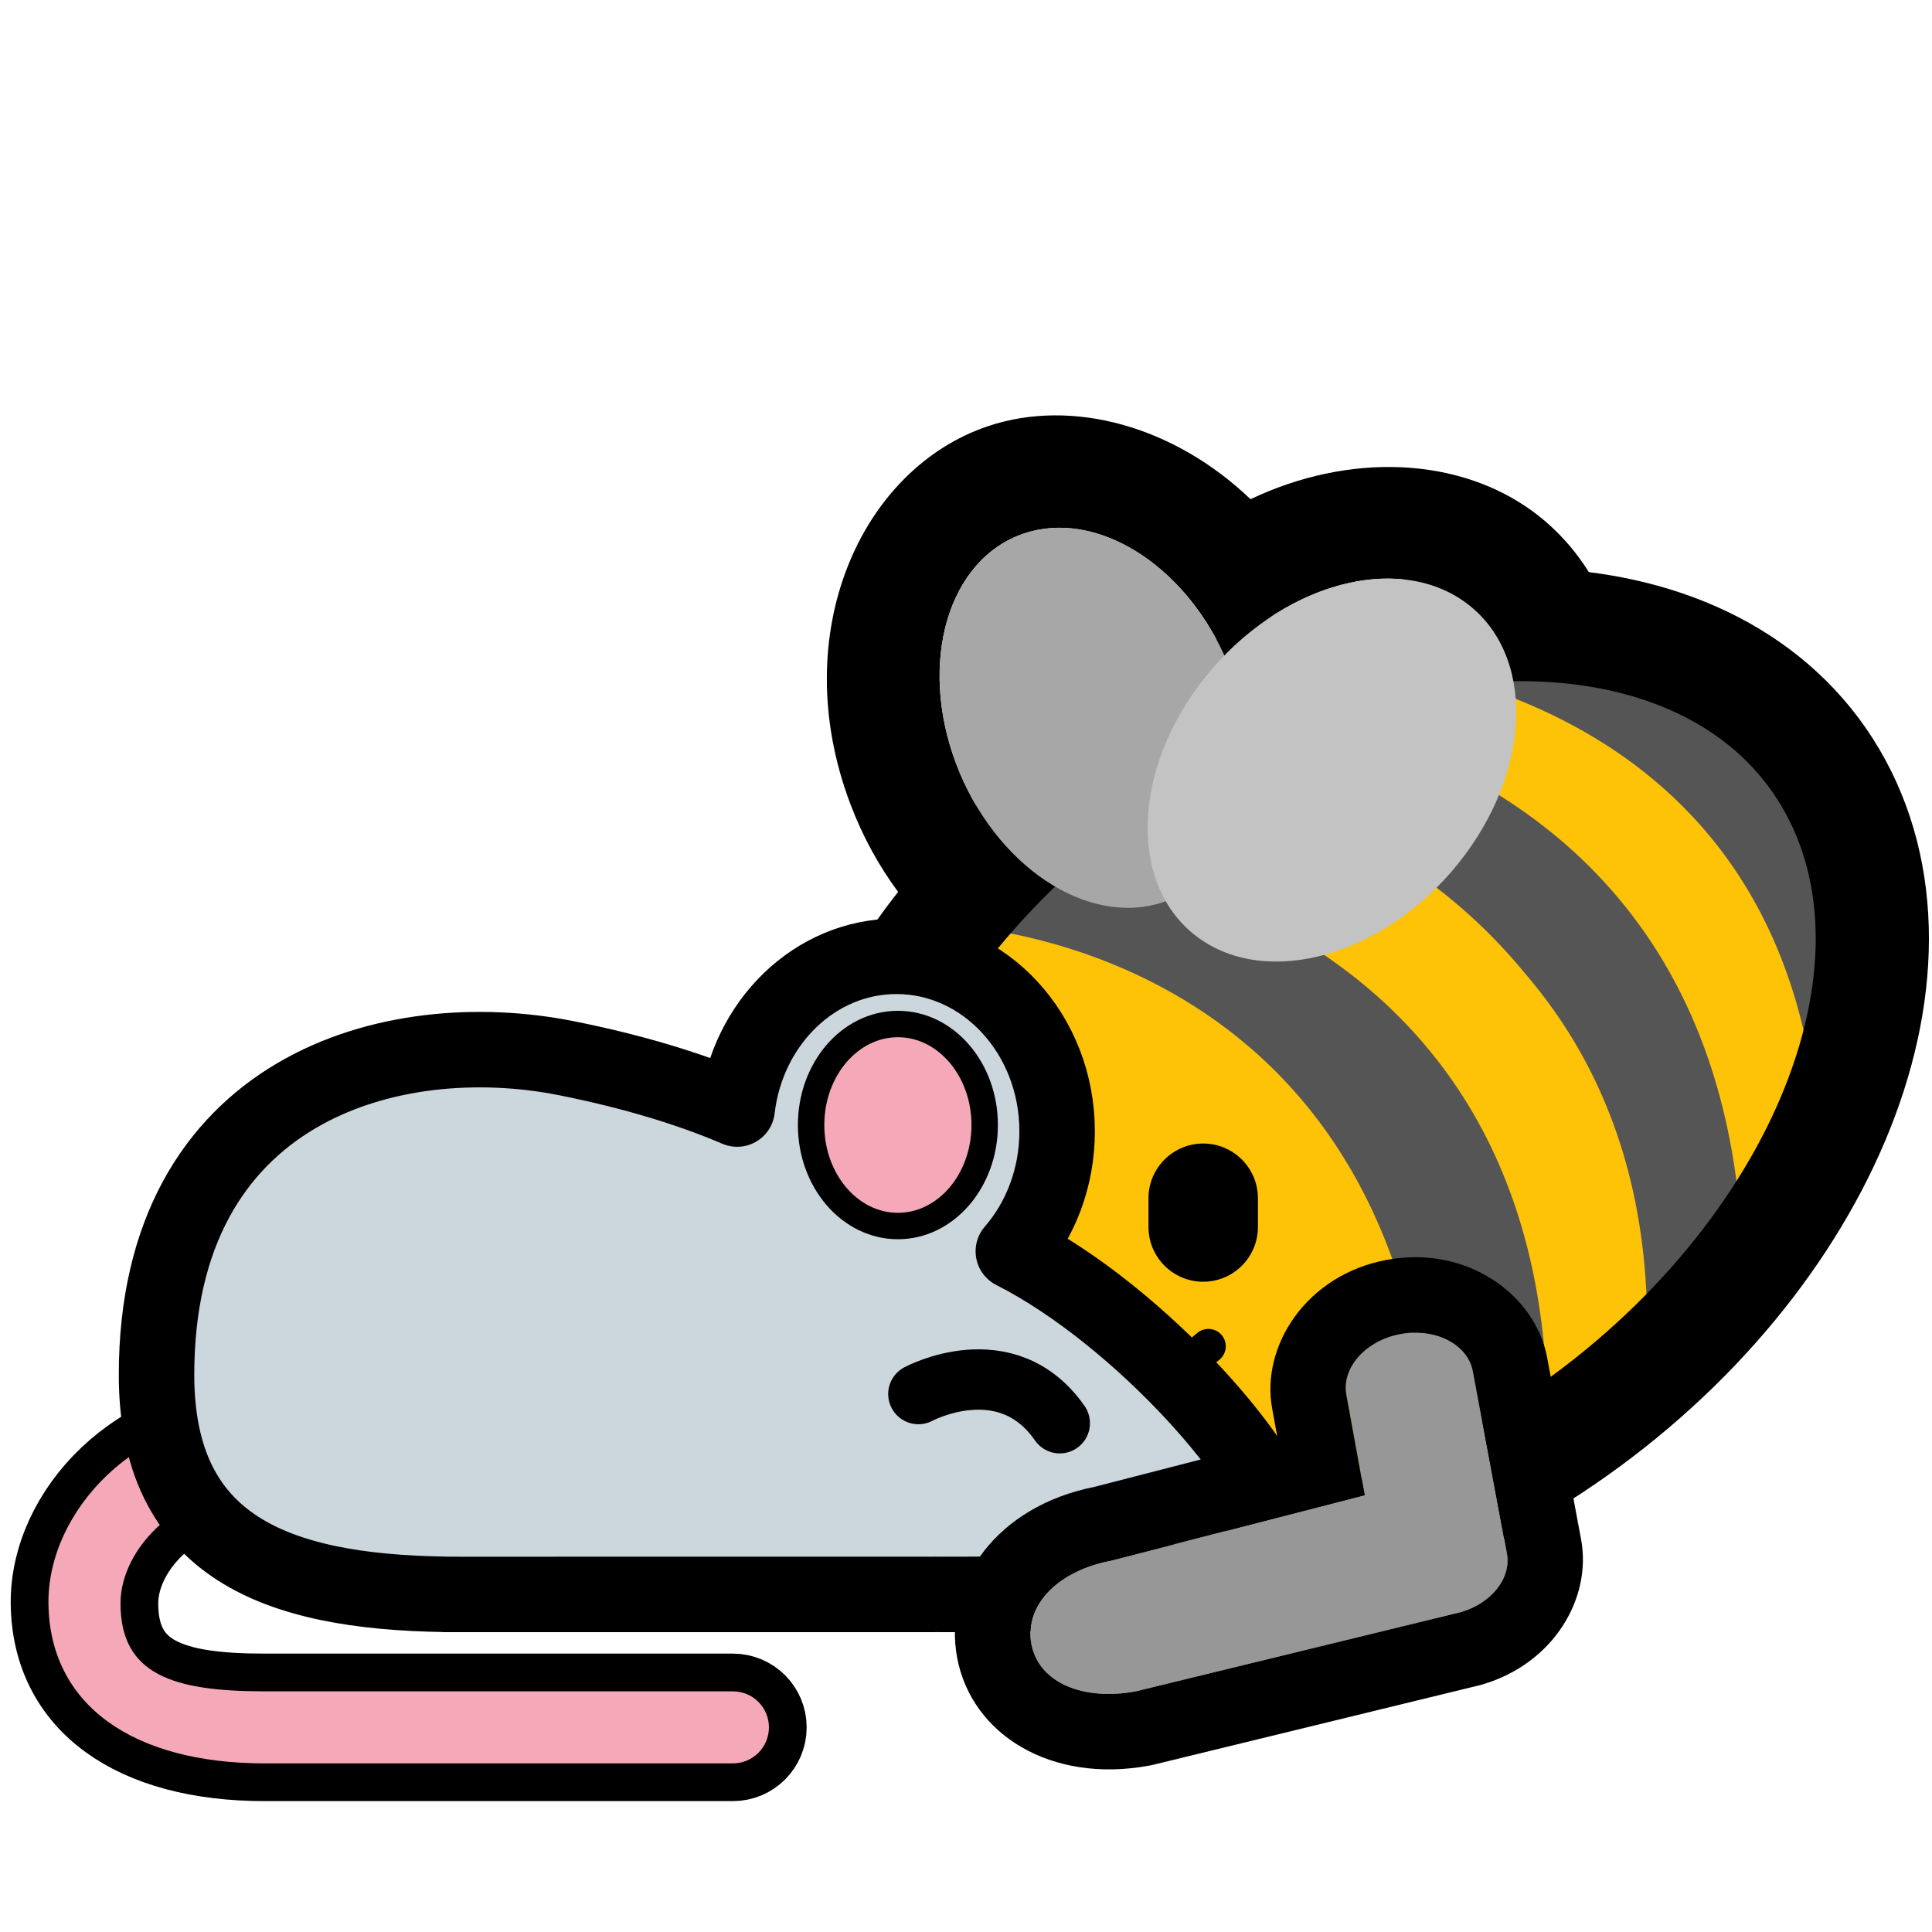
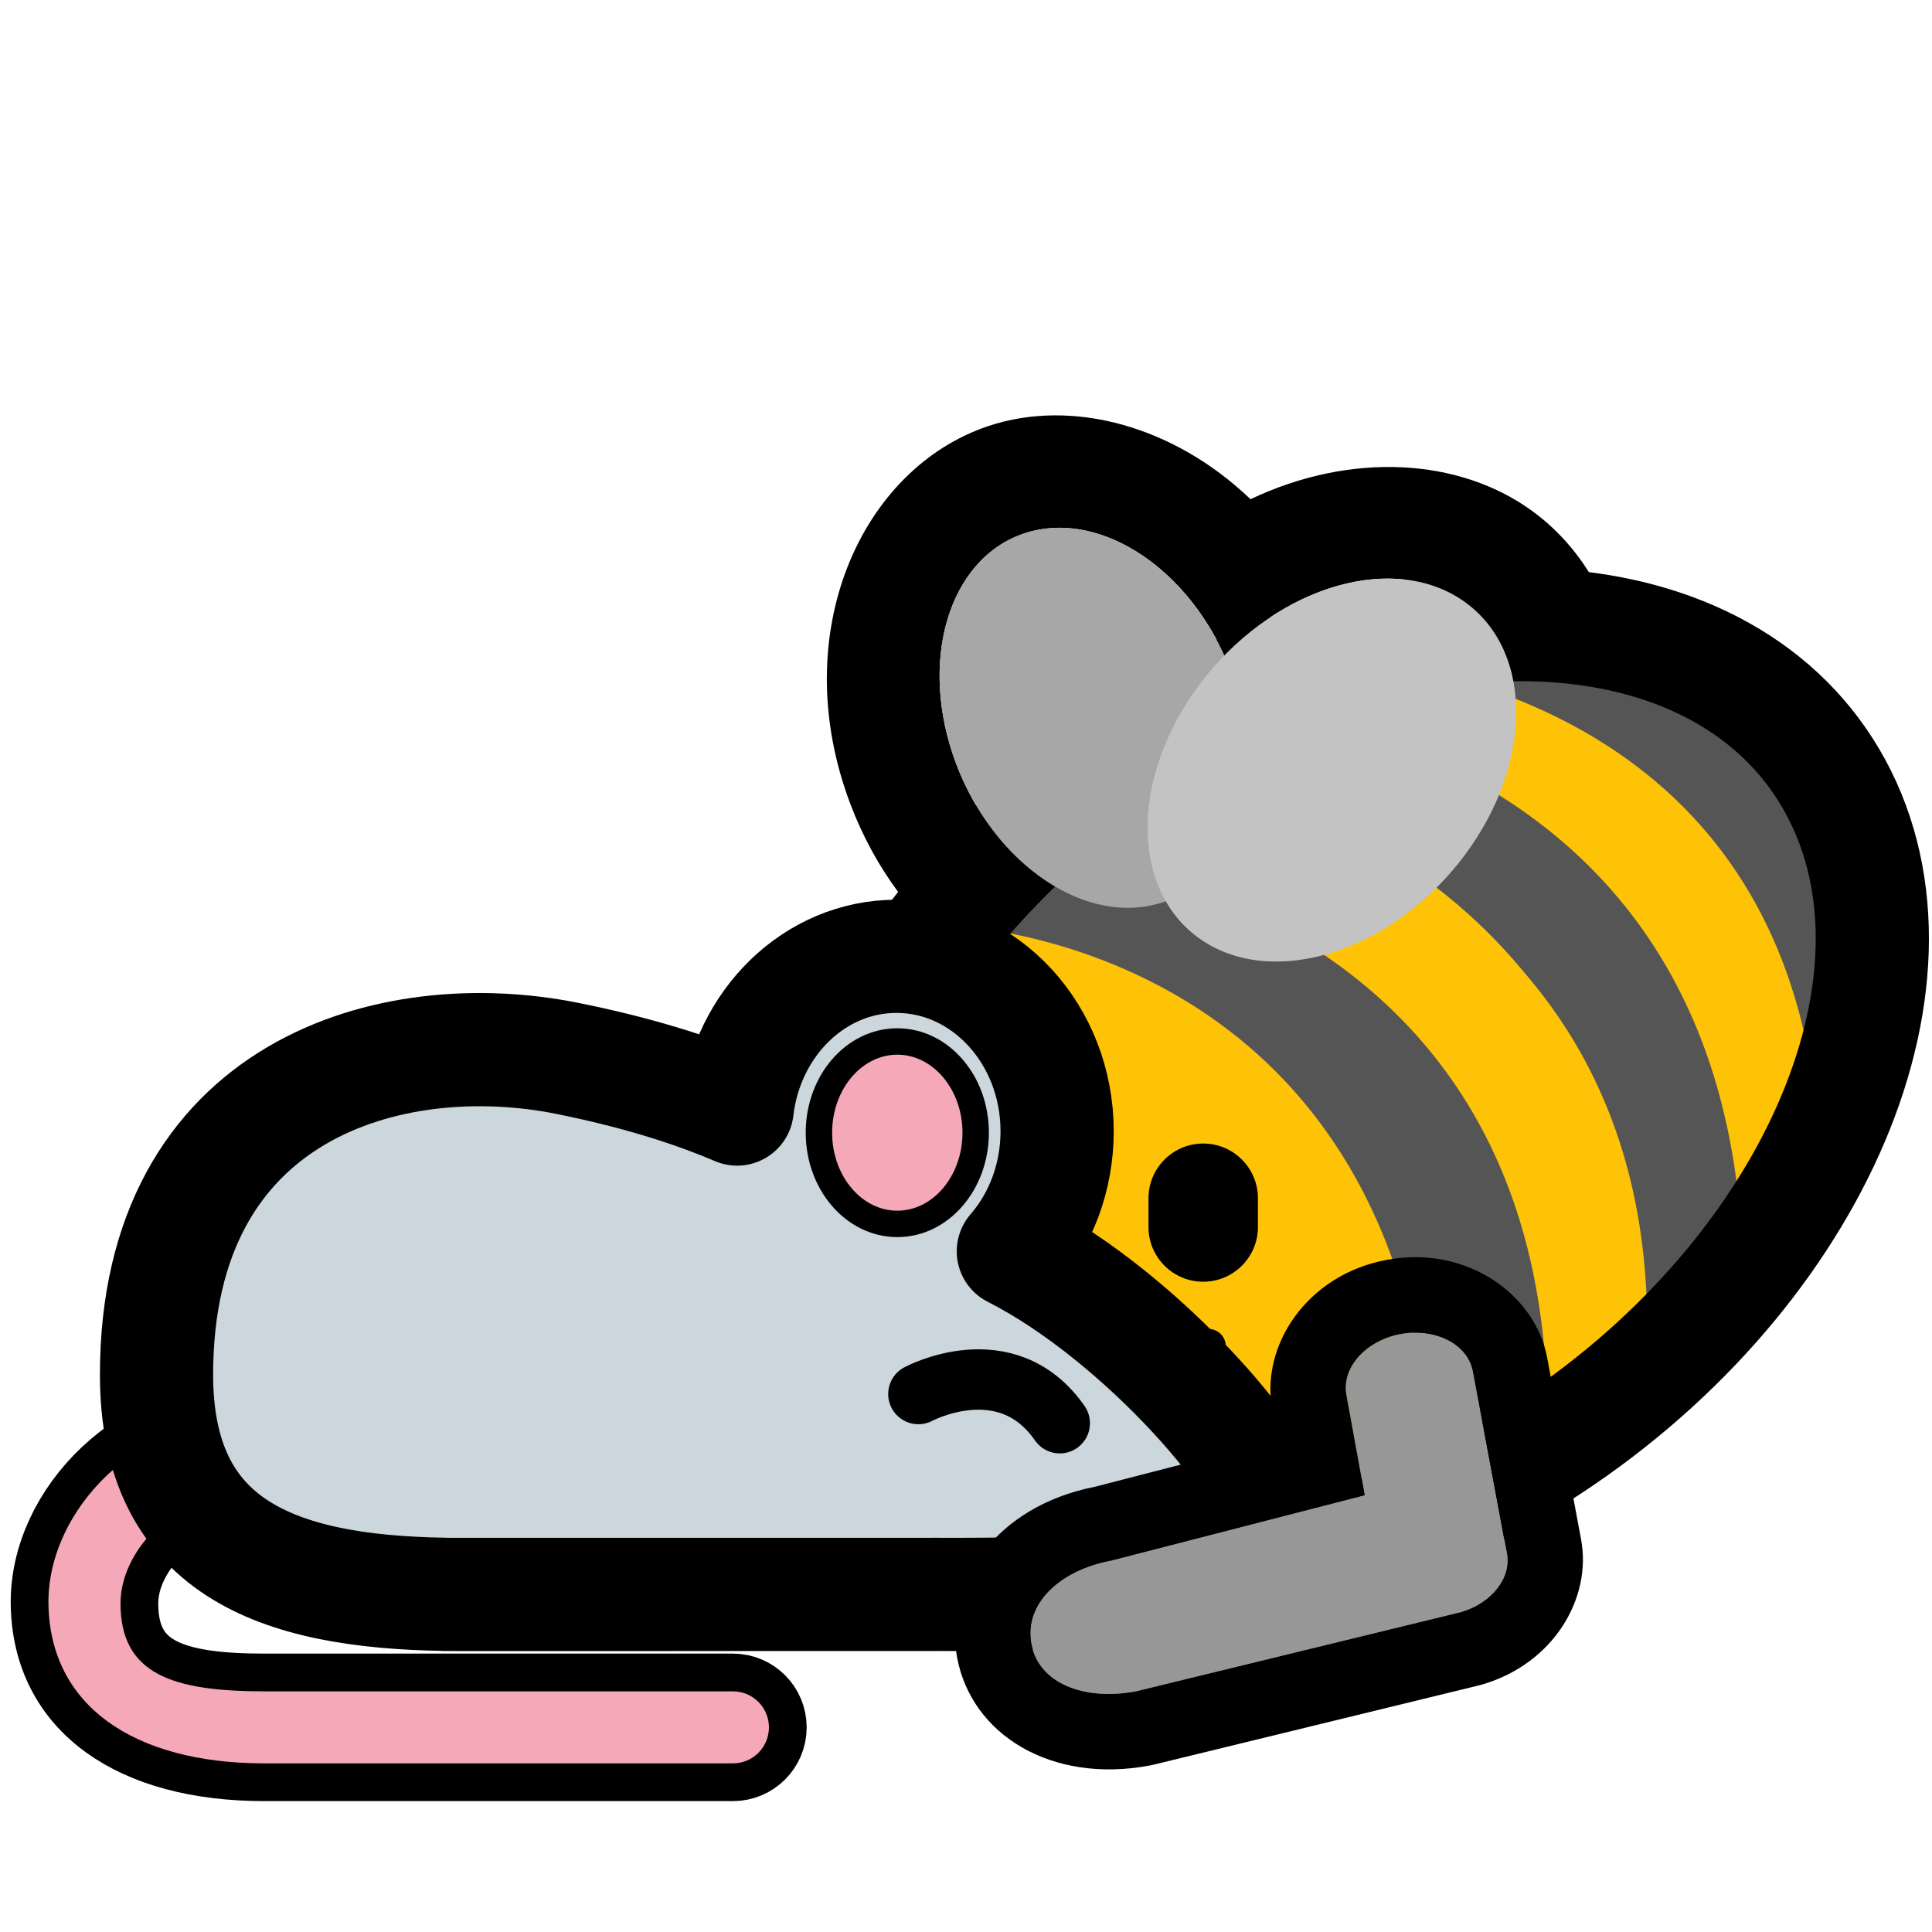
<svg xmlns="http://www.w3.org/2000/svg" width="100%" height="100%" viewBox="0 0 256 256" version="1.1" xml:space="preserve" style="fill-rule:evenodd;clip-rule:evenodd;stroke-linecap:round;stroke-linejoin:round;stroke-miterlimit:1.5;">
  <rect id="blobbee_hug_mouse" x="-0" y="0" width="256" height="256" style="fill:none;" />
  <g id="Bee">
    <path id="Wings-outline" d="M148.346,135.121C134.249,134.344 119.24,123.938 112.662,106.497C104.15,83.926 114.112,62.089 130.948,56.459C142.085,52.736 155.58,56.452 165.699,66.148C178.871,59.892 193.341,60.565 203.162,67.808C218.161,78.869 220.853,103.948 204.946,123.783C189.498,143.045 164.378,147.014 149.812,136.273C149.309,135.902 148.82,135.518 148.346,135.121ZM154.47,119.42C155.531,121.274 156.945,122.896 158.715,124.2C167.963,131.021 183.435,126.629 193.244,114.398C203.053,102.168 203.508,86.701 194.259,79.88C185.765,73.616 172.02,76.81 162.236,86.849C156.709,74.672 145.208,67.508 135.704,70.685C125.649,74.048 121.613,87.723 126.697,101.204C131.782,114.685 144.073,122.901 154.129,119.539C154.243,119.501 154.357,119.461 154.47,119.42Z" />
    <path id="Body" d="M152.322,98.199C188.339,75.441 229.071,78.153 243.223,104.252C257.376,130.35 239.624,170.015 203.607,192.773C167.59,215.53 126.858,212.818 112.706,186.72C98.553,160.621 116.305,120.956 152.322,98.199Z" style="fill:rgb(254,194,7);" />
    <g id="Stripes">
      <path d="M179.455,89.413C178.674,90.093 235.718,87.226 241.075,150.81C269.602,67.126 179.739,83.109 179.455,89.413Z" style="fill:rgb(85,85,85);" />
      <path d="M241.075,151.471C237.655,90.119 180.837,88.672 181.147,86.85L159.973,95.432C159.973,95.432 228.579,94.267 231.023,166.562L239.325,152.573" style="fill:rgb(254,194,7);" />
      <path d="M218.269,181.448L230.904,166.562C228.505,94.174 158.533,92.915 158.534,92.942L147.317,100.183C147.213,100.204 219.681,106.58 218.269,181.448Z" style="fill:rgb(85,85,85);" />
      <path d="M148.266,100.238L136.168,110.568C136.168,110.568 205.718,118.147 204.979,192.034L218.04,182.452C222.885,109.163 147.53,100.858 146.461,101.779" style="fill:rgb(254,194,7);" />
      <path d="M133.57,111.977L124.499,122.53C124.499,122.53 188.523,123.162 189.983,199.361L204.979,192.034C207.537,115.854 135.648,112.787 133.57,111.977Z" style="fill:rgb(85,85,85);" />
    </g>
    <path id="Body-outline" d="M152.322,98.199C188.339,75.441 229.071,78.153 243.223,104.252C257.376,130.35 239.624,170.015 203.607,192.773C167.59,215.53 126.858,212.818 112.706,186.72C98.553,160.621 116.305,120.956 152.322,98.199Z" style="fill:none;stroke:black;stroke-width:15px;" />
    <g id="Wings">
      <path id="Back-wing" d="M135.704,70.685C145.76,67.323 158.052,75.539 163.136,89.02C168.221,102.502 164.185,116.177 154.129,119.539C144.073,122.901 131.782,114.685 126.697,101.204C121.613,87.723 125.649,74.048 135.704,70.685Z" style="fill:rgb(167,167,167);" />
      <path id="Front-wing" d="M194.259,79.88C203.508,86.701 203.053,102.168 193.244,114.398C183.435,126.629 167.963,131.021 158.715,124.2C149.466,117.38 149.921,101.913 159.73,89.682C169.538,77.452 185.01,73.06 194.259,79.88Z" style="fill:rgb(195,195,195);" />
    </g>
    <g id="Face">
      <path id="Mouth" d="M128.439,178.362L133.715,187.232L140.824,178.377L149.631,187.207L160.122,178.388" style="fill:none;stroke:black;stroke-width:4.6px;" />
      <g id="Eyes">
        <path id="Right-eye" d="M166.682,158.774L166.682,162.584C166.682,166.586 163.433,169.835 159.431,169.835C155.428,169.835 152.179,166.586 152.179,162.584L152.179,158.774C152.179,154.772 155.428,151.523 159.431,151.523C163.433,151.523 166.682,154.772 166.682,158.774Z" />
        <path id="Left-eye" d="M139.663,158.774L139.663,162.584C139.663,166.586 136.414,169.835 132.412,169.835C128.41,169.835 125.161,166.586 125.161,162.584L125.161,158.774C125.161,154.772 128.41,151.523 132.412,151.523C136.414,151.523 139.663,154.772 139.663,158.774Z" />
      </g>
    </g>
  </g>
  <g id="Mouse">
    <path id="Tail-outline" d="M35.061,233.657L97.114,233.657C99.749,233.657 101.888,231.524 101.888,228.884C101.888,226.245 99.749,224.111 97.114,224.111L35.061,224.111C22.927,224.111 15.968,221.884 15.968,212.463C15.968,205.127 23.81,196.95 35.061,196.95L68.474,196.95C71.114,196.95 73.248,194.816 73.248,192.177C73.248,189.537 71.114,187.403 68.474,187.403L35.061,187.403C17.93,187.403 6.29,200.364 6.421,212.463C6.568,225.94 17.662,233.657 35.061,233.657" style="fill:rgb(234,89,110);fill-rule:nonzero;stroke:black;stroke-width:10px;stroke-linecap:butt;stroke-miterlimit:2;" />
    <path id="Tail" d="M35.061,233.657L97.114,233.657C99.749,233.657 101.888,231.524 101.888,228.884C101.888,226.245 99.749,224.111 97.114,224.111L35.061,224.111C22.927,224.111 15.968,221.884 15.968,212.463C15.968,205.127 23.81,196.95 35.061,196.95L68.474,196.95C71.114,196.95 73.248,194.816 73.248,192.177C73.248,189.537 71.114,187.403 68.474,187.403L35.061,187.403C17.93,187.403 6.29,200.364 6.421,212.463C6.568,225.94 17.662,233.657 35.061,233.657" style="fill:rgb(245,169,184);fill-rule:nonzero;" />
-     <path id="Body1" d="M97.676,146.954C91.432,144.289 83.969,142.001 75.066,140.221C52.026,135.614 20.741,144.106 20.741,182.164C20.741,204.953 36.548,210.916 58.928,211.255L58.928,211.27L61.038,211.271C64.212,211.271 67.554,211.28 70.995,211.271L123.725,211.27L123.731,211.262C124.137,211.267 124.567,211.269 125.024,211.269C138.623,211.269 169.368,211.269 169.368,202.314C169.368,195.278 151.284,174.423 134.273,165.807C137.869,161.656 140.074,156.059 140.074,149.9C140.074,137.093 130.542,126.716 118.785,126.716C107.953,126.716 99.005,135.539 97.676,146.954Z" style="fill:rgb(204,214,221);stroke:black;stroke-width:10px;stroke-linecap:butt;stroke-miterlimit:2;" />
+     <path id="Body1" d="M97.676,146.954C91.432,144.289 83.969,142.001 75.066,140.221C52.026,135.614 20.741,144.106 20.741,182.164C20.741,204.953 36.548,210.916 58.928,211.255L58.928,211.27L61.038,211.271C64.212,211.271 67.554,211.28 70.995,211.271L123.725,211.27L123.731,211.262C124.137,211.267 124.567,211.269 125.024,211.269C138.623,211.269 169.368,211.269 169.368,202.314C169.368,195.278 151.284,174.423 134.273,165.807C137.869,161.656 140.074,156.059 140.074,149.9C140.074,137.093 130.542,126.716 118.785,126.716C107.953,126.716 99.005,135.539 97.676,146.954Z" style="fill:rgb(204,214,221);stroke:black;stroke-width:15px;stroke-linecap:butt;stroke-miterlimit:2;" />
    <g id="Ear">
-       <path id="path44" d="M107.475,149.069C107.475,156.458 112.625,162.455 118.975,162.455C125.33,162.455 130.476,156.458 130.476,149.069C130.476,141.679 125.33,135.687 118.975,135.687C112.625,135.687 107.475,141.679 107.475,149.069" style="fill:rgb(245,169,184);fill-rule:nonzero;stroke:black;stroke-width:3.5px;stroke-linecap:butt;stroke-miterlimit:2;" />
+       <path id="path44" d="M108.512,150.086C108.512,156.759 113.163,162.173 118.897,162.173C124.635,162.173 129.282,156.759 129.282,150.086C129.282,143.414 124.635,138.002 118.897,138.002C113.163,138.002 108.512,143.414 108.512,150.086" style="fill:rgb(245,169,184);fill-rule:nonzero;stroke:black;stroke-width:3.5px;stroke-linecap:butt;stroke-miterlimit:2;" />
    </g>
    <path id="Eye" d="M121.69,184.717C121.69,184.717 133.358,178.429 140.426,188.584" style="fill:none;stroke:black;stroke-width:8px;" />
  </g>
  <path id="Right-arm" d="M193.615,213.603L150.492,224.114C143.682,225.385 137.639,223.088 136.653,217.806C135.667,212.524 140.388,208.054 147.198,206.783L180.825,198.116L178.404,184.836C177.734,181.248 180.947,177.633 185.573,176.769C190.2,175.905 194.5,178.117 195.17,181.706L199.672,205.818C200.286,209.107 197.63,212.419 193.615,213.603Z" style="fill:rgb(151,151,151);" />
  <path d="M195.983,223.319L152.86,233.829C152.683,233.872 152.506,233.911 152.327,233.944C139.235,236.388 128.718,229.796 126.823,219.641C124.946,209.587 132.153,199.575 144.998,197.023C144.998,197.023 169.319,190.755 169.319,190.755C169.319,190.755 168.568,186.635 168.568,186.635C167.047,178.369 173.085,168.928 183.738,166.939C194.407,164.947 203.456,171.596 205.001,179.871L209.502,203.982C210.948,211.729 205.9,220.405 196.444,223.195C196.291,223.24 196.138,223.281 195.983,223.319ZM193.615,213.603C197.63,212.419 200.286,209.107 199.672,205.818L195.17,181.706C194.5,178.117 190.2,175.905 185.573,176.769C180.947,177.633 177.734,181.248 178.404,184.836L180.825,198.116L147.198,206.783C140.388,208.054 135.667,212.524 136.653,217.806C137.639,223.088 143.682,225.385 150.492,224.114L193.615,213.603Z" />
</svg>
